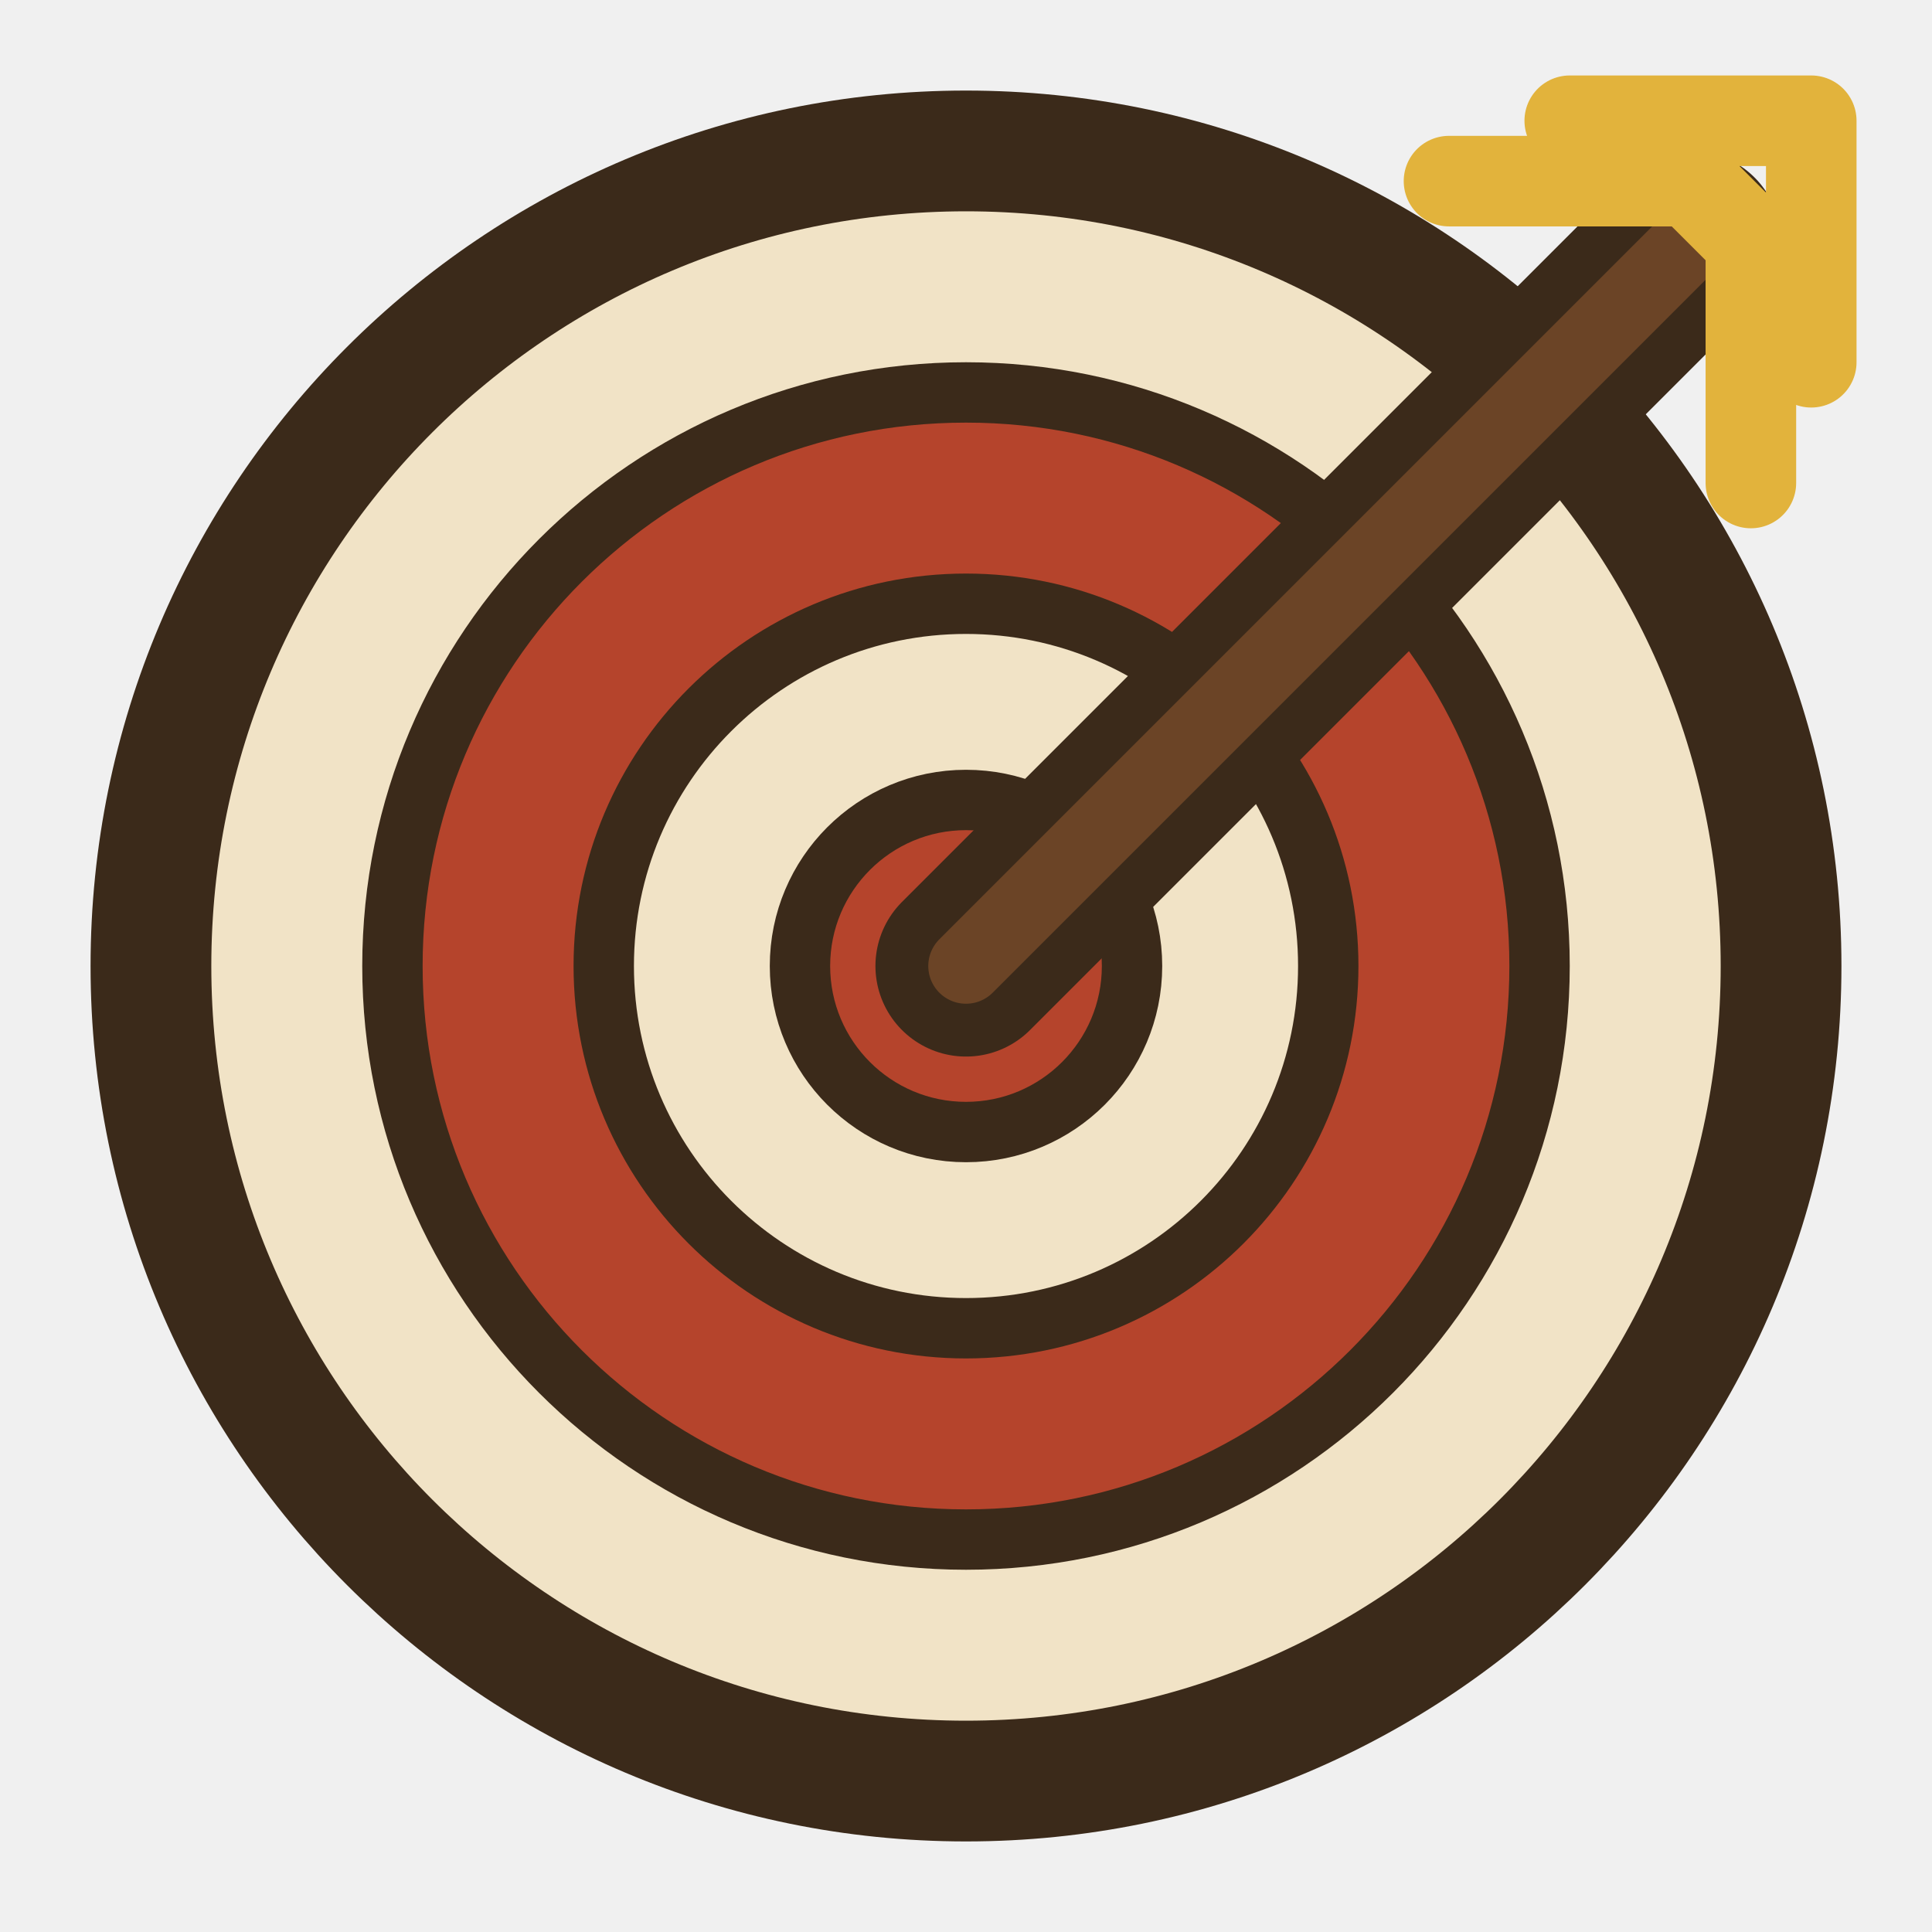
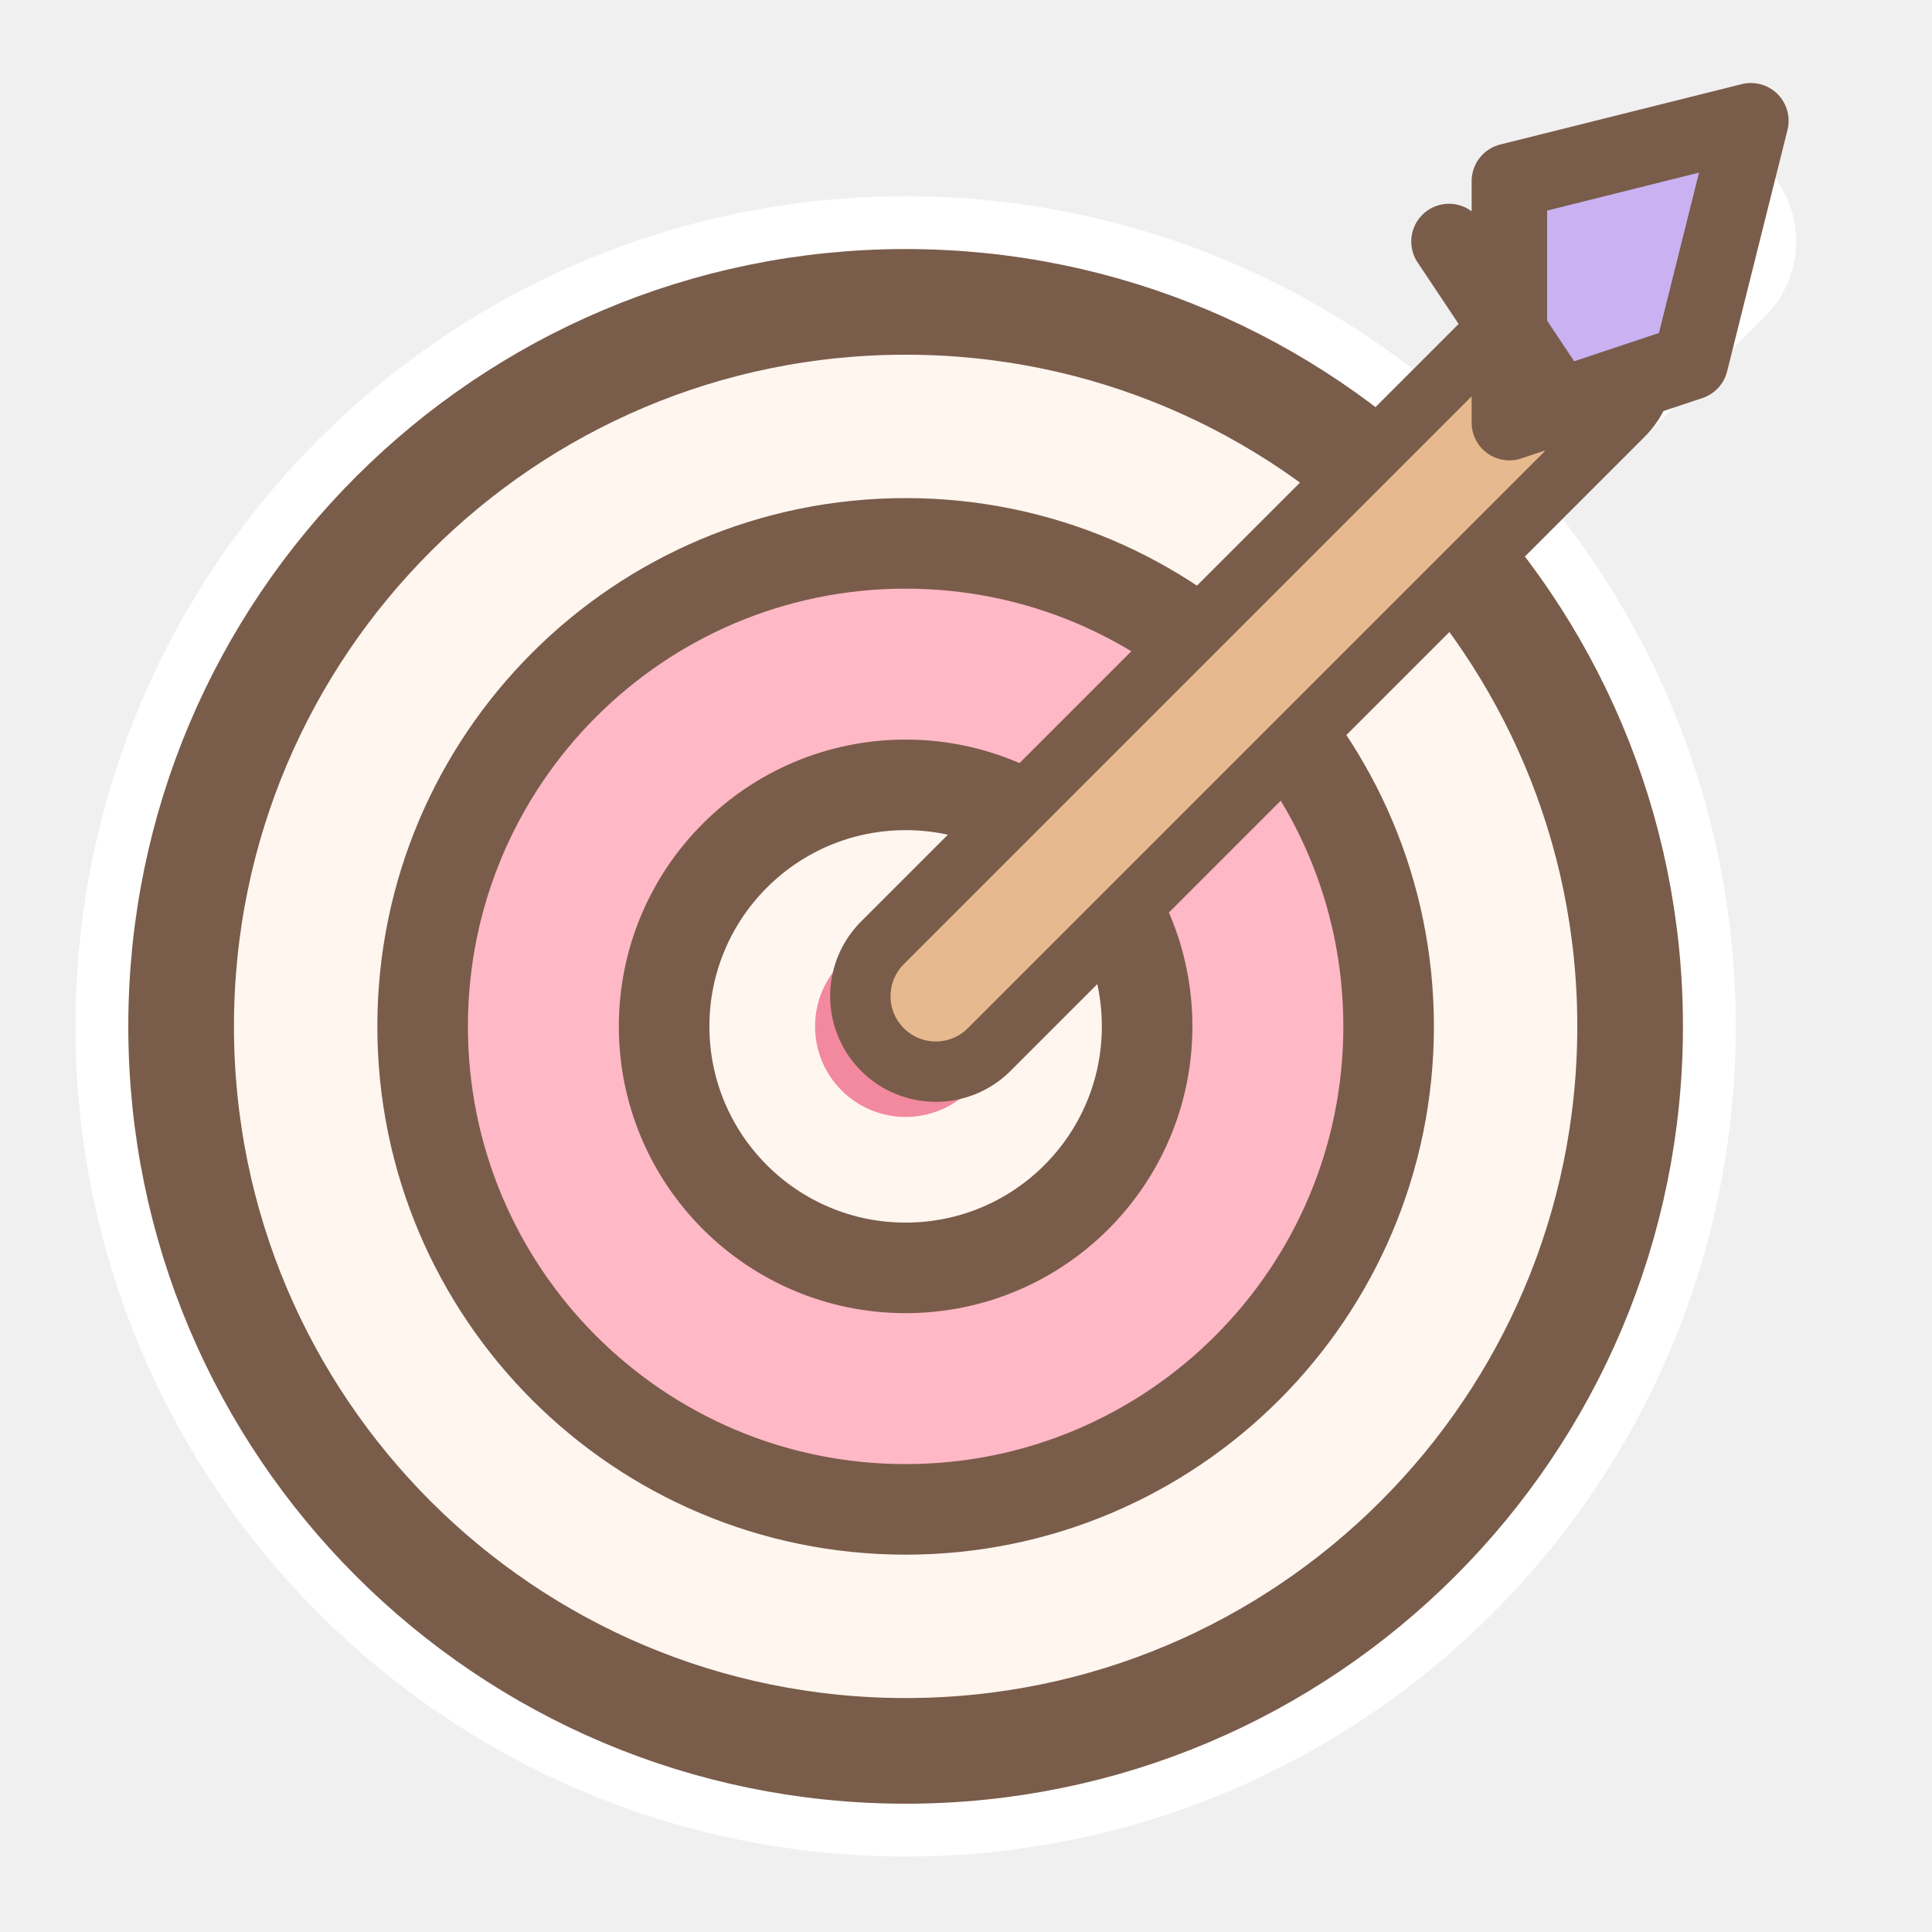
<svg xmlns="http://www.w3.org/2000/svg" width="64" height="64" viewBox="0 0 64 64">
-   <circle cx="32" cy="32" r="27" fill="#F1E3C6" stroke="#3B2A1A" stroke-width="4" />
-   <circle cx="32" cy="32" r="19" fill="#B5442C" stroke="#3B2A1A" stroke-width="2" />
-   <circle cx="32" cy="32" r="12" fill="#F1E3C6" stroke="#3B2A1A" stroke-width="2" />
-   <circle cx="32" cy="32" r="5.5" fill="#B5442C" stroke="#3B2A1A" stroke-width="2" />
-   <path d="M32 32 L56 8" stroke="#3B2A1A" stroke-width="6" stroke-linecap="round" />
-   <path d="M32 32 L56 8" stroke="#6B4426" stroke-width="2.5" stroke-linecap="round" />
-   <path d="M52 4 L60 4 L60 12 M48 6 L56 6 L58 8 L58 16" fill="none" stroke="#E2B33C" stroke-width="3" stroke-linecap="round" stroke-linejoin="round" />
+   <g fill="#FFFFFF" stroke="#FFFFFF" stroke-width="7" stroke-linejoin="round" stroke-linecap="round">
+     <circle cx="30" cy="34" r="24" />
+     <path d="M42 22 L56 8" />
+   </g>
+   <circle cx="30" cy="34" r="24" fill="#FFF6F0" stroke="#7A5C4A" stroke-width="3.5" stroke-linejoin="round" stroke-linecap="round" />
+   <circle cx="30" cy="34" r="16" fill="#FFB8C6" stroke="#7A5C4A" stroke-width="3" stroke-linejoin="round" stroke-linecap="round" />
+   <circle cx="30" cy="34" r="8" fill="#FFF6F0" stroke="#7A5C4A" stroke-width="3" stroke-linejoin="round" stroke-linecap="round" />
+   <circle cx="30" cy="34" r="3" fill="#F2899F" />
+   <path d="M31 33 L52 12" fill="none" stroke="#7A5C4A" stroke-width="7" stroke-linejoin="round" stroke-linecap="round" />
+   <path d="M31 33 L52 12" fill="none" stroke="#E7B98E" stroke-width="3" stroke-linecap="round" stroke-linejoin="round" />
+   <path d="M50 6 L58 4 L56 12 L50 14 Z M48 8 L52 14" fill="#C9B1F2" stroke="#7A5C4A" stroke-width="2.5" stroke-linejoin="round" stroke-linecap="round" />
</svg>
